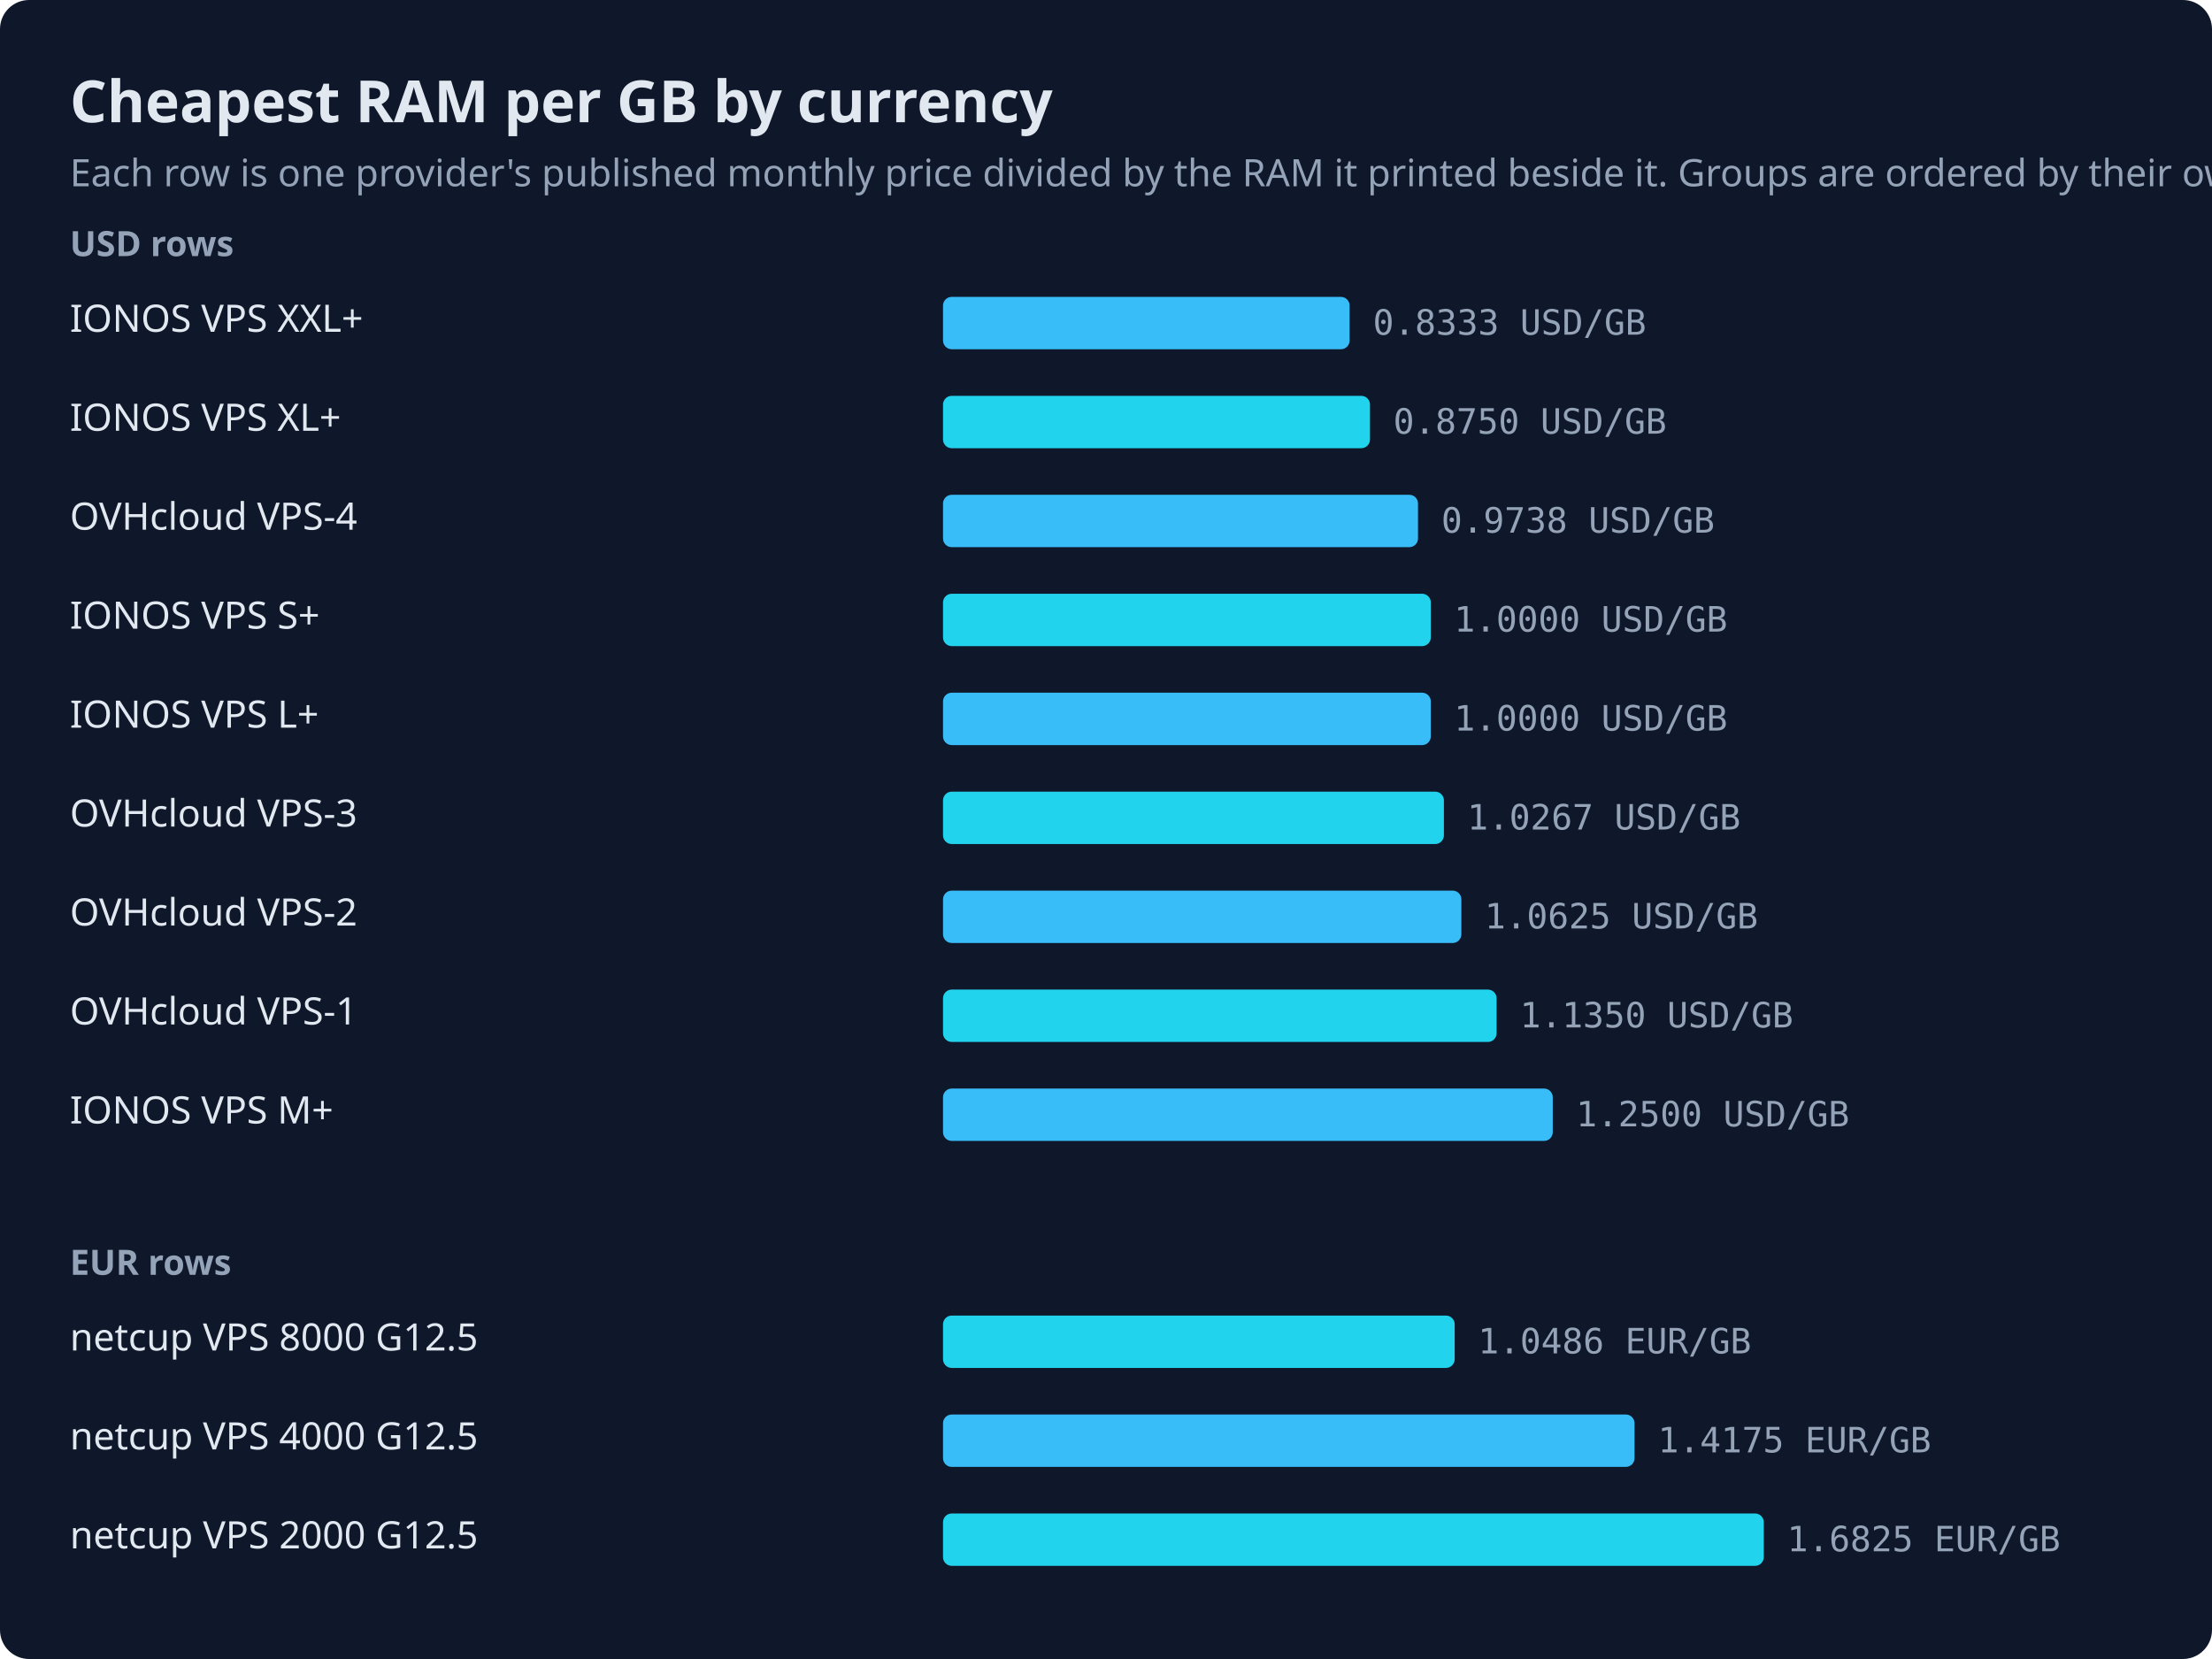
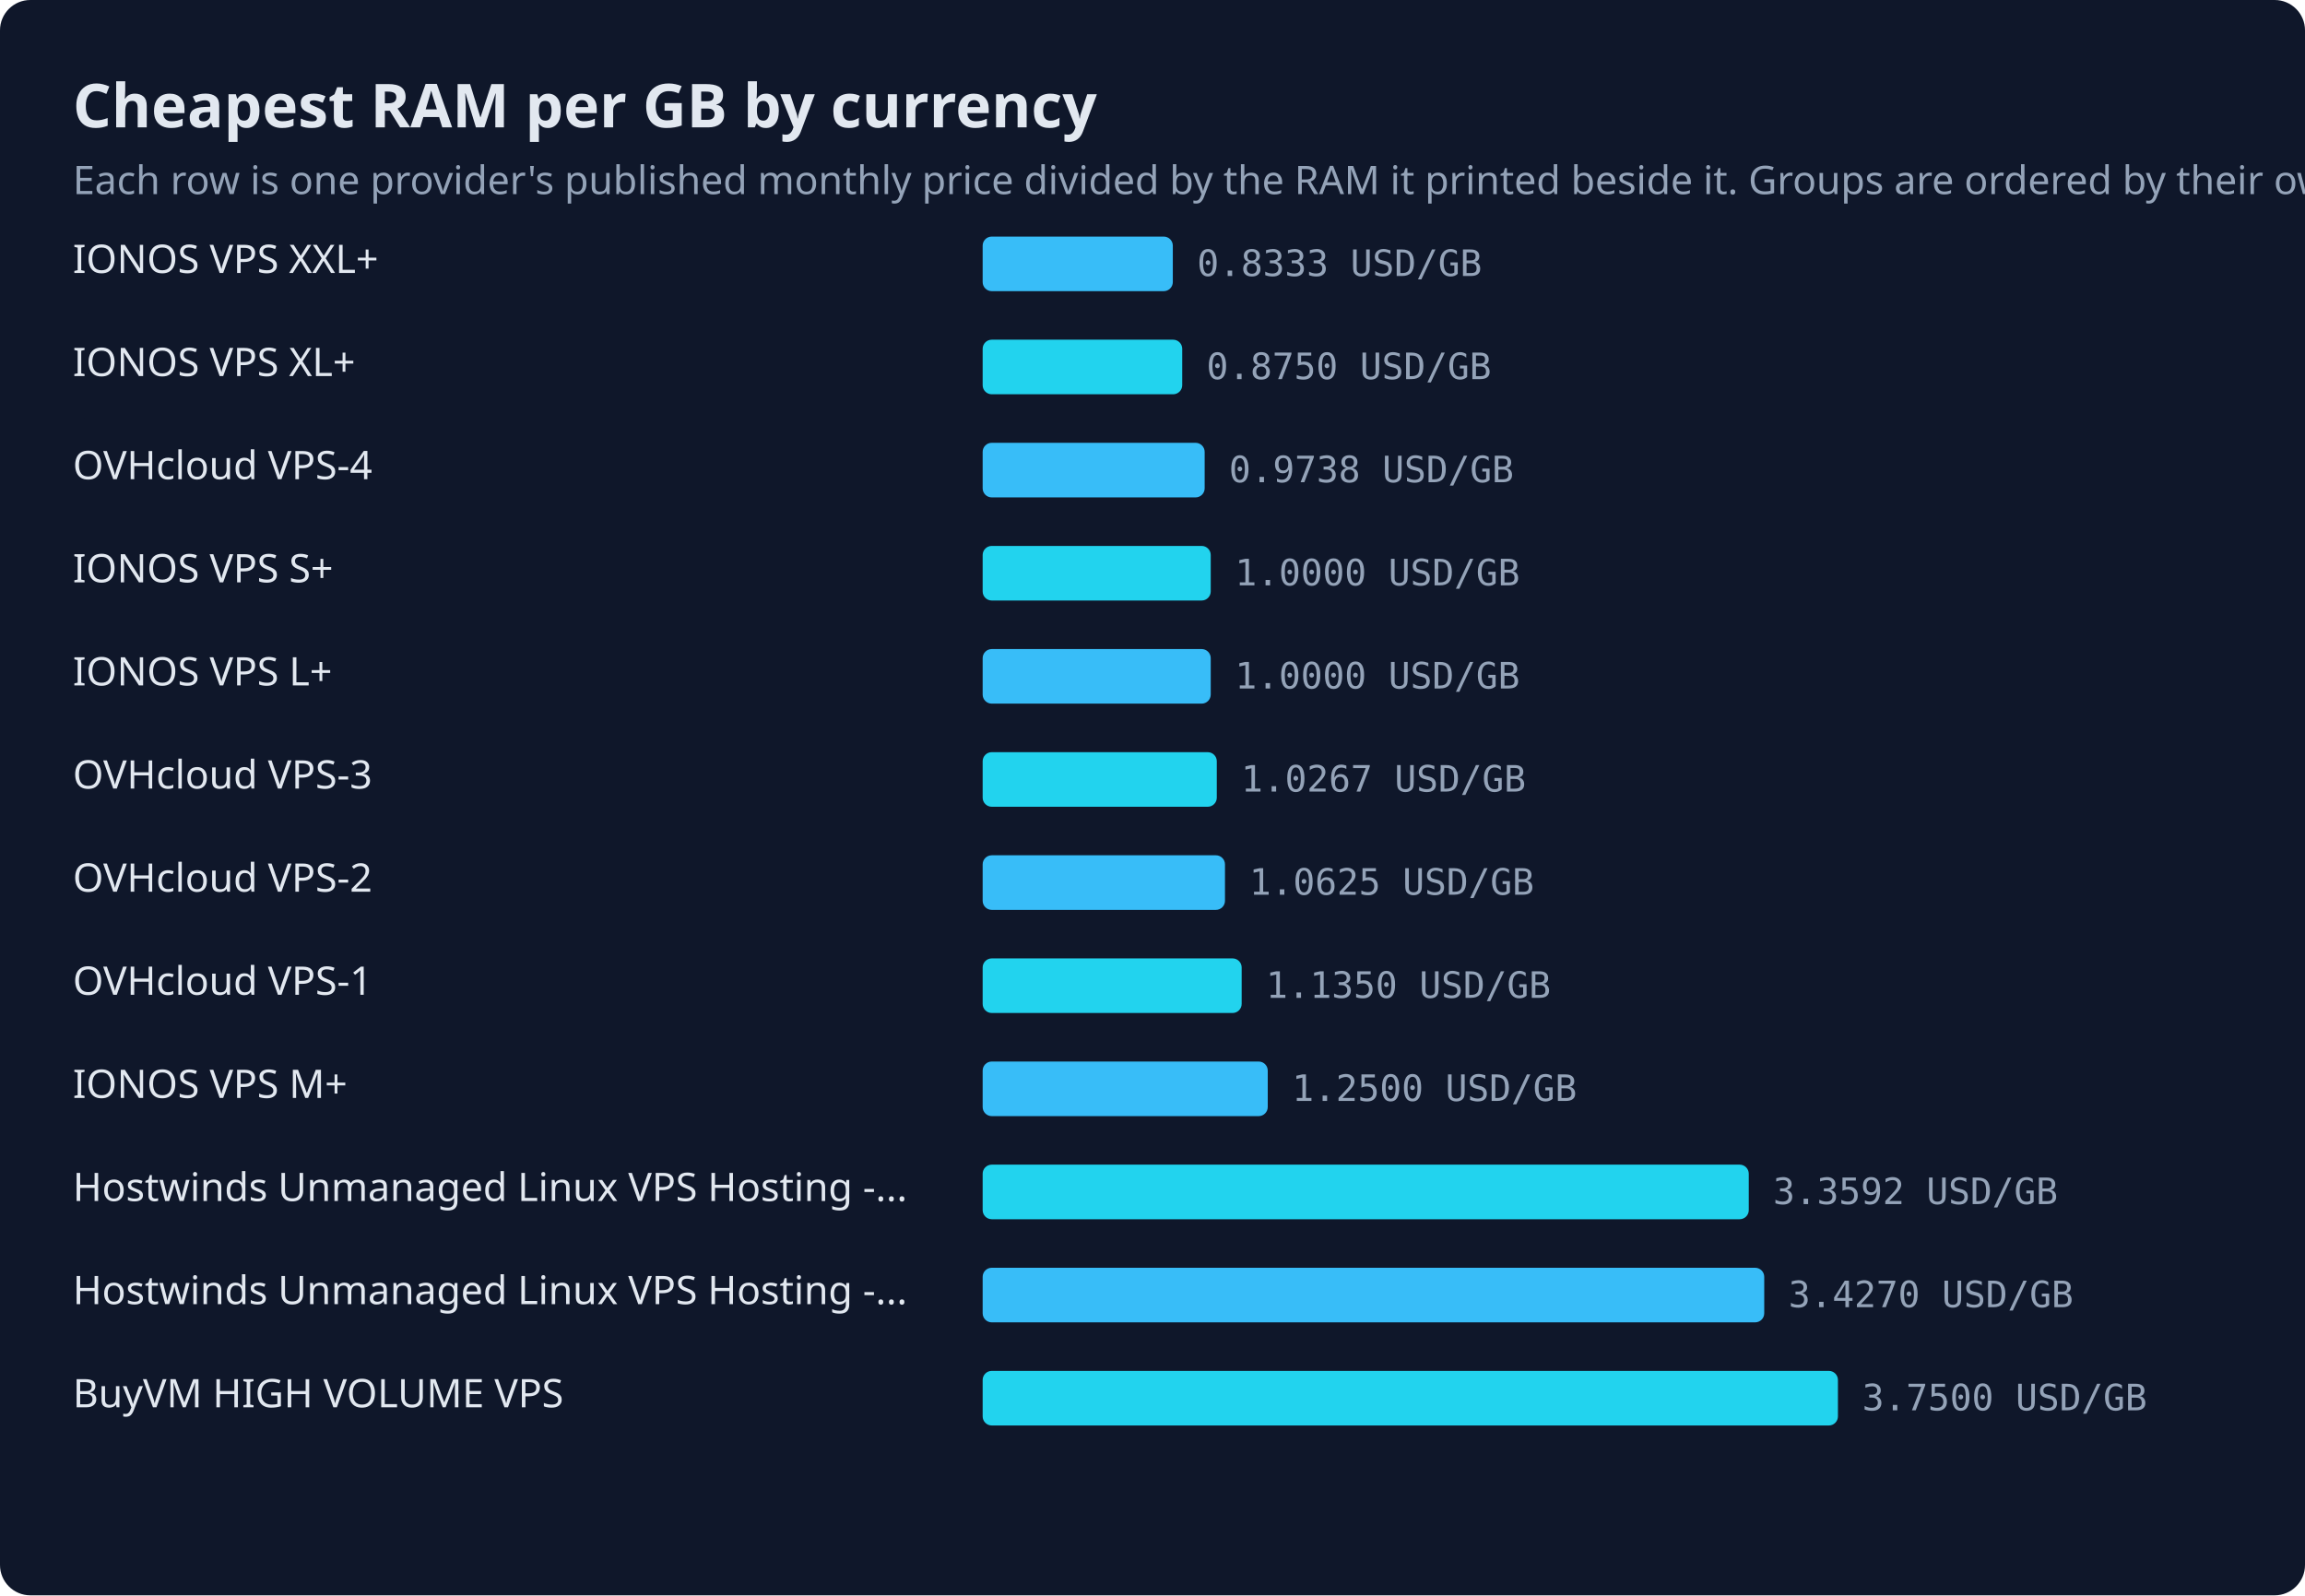
- <svg xmlns="http://www.w3.org/2000/svg" viewBox="0 0 760 570" width="760" height="570" role="img" aria-label="Cheapest RAM per GB by currency">
-   <rect width="760" height="570" fill="#0f172a" rx="10" />
+ <svg xmlns="http://www.w3.org/2000/svg" viewBox="0 0 760 526" width="760" height="526" role="img" aria-label="Cheapest RAM per GB by currency">
+   <rect width="760" height="526" fill="#0f172a" rx="10" />
  <text x="24" y="42" fill="#e2e8f0" font-family="system-ui,sans-serif" font-size="20" font-weight="600">Cheapest RAM per GB by currency</text>
  <text x="24" y="64" fill="#94a3b8" font-family="system-ui,sans-serif" font-size="13">Each row is one provider's published monthly price divided by the RAM it printed beside it. Groups are ordered by their own cheapest row and never converted between currencies; a plan without a published RAM figure is not drawn.</text>
-   <text x="24" y="88" fill="#94a3b8" font-family="system-ui,sans-serif" font-size="12" font-weight="600">USD rows</text>
-   <text x="24" y="114" fill="#e2e8f0" font-family="system-ui,sans-serif" font-size="13">IONOS VPS XXL+</text>
-   <rect x="324" y="102" width="139.7" height="18" fill="#38bdf8" rx="3" />
-   <text x="471.7" y="115" fill="#94a3b8" font-family="ui-monospace,monospace" font-size="12">0.8333 USD/GB</text>
-   <text x="24" y="128" fill="#0f172a" font-family="system-ui,sans-serif" font-size="1">20 USD / 24 GB</text>
-   <text x="24" y="148" fill="#e2e8f0" font-family="system-ui,sans-serif" font-size="13">IONOS VPS XL+</text>
-   <rect x="324" y="136" width="146.7" height="18" fill="#22d3ee" rx="3" />
-   <text x="478.7" y="149" fill="#94a3b8" font-family="ui-monospace,monospace" font-size="12">0.8750 USD/GB</text>
-   <text x="24" y="162" fill="#0f172a" font-family="system-ui,sans-serif" font-size="1">14 USD / 16 GB</text>
-   <text x="24" y="182" fill="#e2e8f0" font-family="system-ui,sans-serif" font-size="13">OVHcloud VPS-4</text>
-   <rect x="324" y="170" width="163.2" height="18" fill="#38bdf8" rx="3" />
-   <text x="495.2" y="183" fill="#94a3b8" font-family="ui-monospace,monospace" font-size="12">0.9738 USD/GB</text>
-   <text x="24" y="196" fill="#0f172a" font-family="system-ui,sans-serif" font-size="1">23.37 USD / 24 GB</text>
-   <text x="24" y="216" fill="#e2e8f0" font-family="system-ui,sans-serif" font-size="13">IONOS VPS S+</text>
-   <rect x="324" y="204" width="167.6" height="18" fill="#22d3ee" rx="3" />
-   <text x="499.6" y="217" fill="#94a3b8" font-family="ui-monospace,monospace" font-size="12">1.0000 USD/GB</text>
-   <text x="24" y="230" fill="#0f172a" font-family="system-ui,sans-serif" font-size="1">2 USD / 2 GB</text>
-   <text x="24" y="250" fill="#e2e8f0" font-family="system-ui,sans-serif" font-size="13">IONOS VPS L+</text>
-   <rect x="324" y="238" width="167.6" height="18" fill="#38bdf8" rx="3" />
-   <text x="499.6" y="251" fill="#94a3b8" font-family="ui-monospace,monospace" font-size="12">1.0000 USD/GB</text>
-   <text x="24" y="264" fill="#0f172a" font-family="system-ui,sans-serif" font-size="1">8 USD / 8 GB</text>
-   <text x="24" y="284" fill="#e2e8f0" font-family="system-ui,sans-serif" font-size="13">OVHcloud VPS-3</text>
-   <rect x="324" y="272" width="172.1" height="18" fill="#22d3ee" rx="3" />
-   <text x="504.1" y="285" fill="#94a3b8" font-family="ui-monospace,monospace" font-size="12">1.0267 USD/GB</text>
-   <text x="24" y="298" fill="#0f172a" font-family="system-ui,sans-serif" font-size="1">12.32 USD / 12 GB</text>
-   <text x="24" y="318" fill="#e2e8f0" font-family="system-ui,sans-serif" font-size="13">OVHcloud VPS-2</text>
-   <rect x="324" y="306" width="178.1" height="18" fill="#38bdf8" rx="3" />
-   <text x="510.1" y="319" fill="#94a3b8" font-family="ui-monospace,monospace" font-size="12">1.0625 USD/GB</text>
-   <text x="24" y="332" fill="#0f172a" font-family="system-ui,sans-serif" font-size="1">8.50 USD / 8 GB</text>
-   <text x="24" y="352" fill="#e2e8f0" font-family="system-ui,sans-serif" font-size="13">OVHcloud VPS-1</text>
-   <rect x="324" y="340" width="190.2" height="18" fill="#22d3ee" rx="3" />
-   <text x="522.2" y="353" fill="#94a3b8" font-family="ui-monospace,monospace" font-size="12">1.1350 USD/GB</text>
-   <text x="24" y="366" fill="#0f172a" font-family="system-ui,sans-serif" font-size="1">4.54 USD / 4 GB</text>
-   <text x="24" y="386" fill="#e2e8f0" font-family="system-ui,sans-serif" font-size="13">IONOS VPS M+</text>
-   <rect x="324" y="374" width="209.5" height="18" fill="#38bdf8" rx="3" />
-   <text x="541.5" y="387" fill="#94a3b8" font-family="ui-monospace,monospace" font-size="12">1.2500 USD/GB</text>
-   <text x="24" y="400" fill="#0f172a" font-family="system-ui,sans-serif" font-size="1">5 USD / 4 GB</text>
-   <text x="24" y="438" fill="#94a3b8" font-family="system-ui,sans-serif" font-size="12" font-weight="600">EUR rows</text>
-   <text x="24" y="464" fill="#e2e8f0" font-family="system-ui,sans-serif" font-size="13">netcup VPS 8000 G12.5</text>
-   <rect x="324" y="452" width="175.8" height="18" fill="#22d3ee" rx="3" />
-   <text x="507.8" y="465" fill="#94a3b8" font-family="ui-monospace,monospace" font-size="12">1.0486 EUR/GB</text>
-   <text x="24" y="478" fill="#0f172a" font-family="system-ui,sans-serif" font-size="1">67.11 EUR / 64 GB</text>
-   <text x="24" y="498" fill="#e2e8f0" font-family="system-ui,sans-serif" font-size="13">netcup VPS 4000 G12.5</text>
-   <rect x="324" y="486" width="237.6" height="18" fill="#38bdf8" rx="3" />
-   <text x="569.6" y="499" fill="#94a3b8" font-family="ui-monospace,monospace" font-size="12">1.4175 EUR/GB</text>
-   <text x="24" y="512" fill="#0f172a" font-family="system-ui,sans-serif" font-size="1">45.36 EUR / 32 GB</text>
-   <text x="24" y="532" fill="#e2e8f0" font-family="system-ui,sans-serif" font-size="13">netcup VPS 2000 G12.5</text>
-   <rect x="324" y="520" width="282.0" height="18" fill="#22d3ee" rx="3" />
-   <text x="614.0" y="533" fill="#94a3b8" font-family="ui-monospace,monospace" font-size="12">1.6825 EUR/GB</text>
-   <text x="24" y="546" fill="#0f172a" font-family="system-ui,sans-serif" font-size="1">26.92 EUR / 16 GB</text>
+   <text x="24" y="90" fill="#e2e8f0" font-family="system-ui,sans-serif" font-size="13">IONOS VPS XXL+</text>
+   <rect x="324" y="78" width="62.7" height="18" fill="#38bdf8" rx="3" />
+   <text x="394.7" y="91" fill="#94a3b8" font-family="ui-monospace,monospace" font-size="12">0.8333 USD/GB</text>
+   <text x="24" y="104" fill="#0f172a" font-family="system-ui,sans-serif" font-size="1">20 USD / 24 GB</text>
+   <text x="24" y="124" fill="#e2e8f0" font-family="system-ui,sans-serif" font-size="13">IONOS VPS XL+</text>
+   <rect x="324" y="112" width="65.8" height="18" fill="#22d3ee" rx="3" />
+   <text x="397.8" y="125" fill="#94a3b8" font-family="ui-monospace,monospace" font-size="12">0.8750 USD/GB</text>
+   <text x="24" y="138" fill="#0f172a" font-family="system-ui,sans-serif" font-size="1">14 USD / 16 GB</text>
+   <text x="24" y="158" fill="#e2e8f0" font-family="system-ui,sans-serif" font-size="13">OVHcloud VPS-4</text>
+   <rect x="324" y="146" width="73.2" height="18" fill="#38bdf8" rx="3" />
+   <text x="405.2" y="159" fill="#94a3b8" font-family="ui-monospace,monospace" font-size="12">0.9738 USD/GB</text>
+   <text x="24" y="172" fill="#0f172a" font-family="system-ui,sans-serif" font-size="1">23.37 USD / 24 GB</text>
+   <text x="24" y="192" fill="#e2e8f0" font-family="system-ui,sans-serif" font-size="13">IONOS VPS S+</text>
+   <rect x="324" y="180" width="75.2" height="18" fill="#22d3ee" rx="3" />
+   <text x="407.2" y="193" fill="#94a3b8" font-family="ui-monospace,monospace" font-size="12">1.0000 USD/GB</text>
+   <text x="24" y="206" fill="#0f172a" font-family="system-ui,sans-serif" font-size="1">2 USD / 2 GB</text>
+   <text x="24" y="226" fill="#e2e8f0" font-family="system-ui,sans-serif" font-size="13">IONOS VPS L+</text>
+   <rect x="324" y="214" width="75.2" height="18" fill="#38bdf8" rx="3" />
+   <text x="407.2" y="227" fill="#94a3b8" font-family="ui-monospace,monospace" font-size="12">1.0000 USD/GB</text>
+   <text x="24" y="240" fill="#0f172a" font-family="system-ui,sans-serif" font-size="1">8 USD / 8 GB</text>
+   <text x="24" y="260" fill="#e2e8f0" font-family="system-ui,sans-serif" font-size="13">OVHcloud VPS-3</text>
+   <rect x="324" y="248" width="77.2" height="18" fill="#22d3ee" rx="3" />
+   <text x="409.2" y="261" fill="#94a3b8" font-family="ui-monospace,monospace" font-size="12">1.0267 USD/GB</text>
+   <text x="24" y="274" fill="#0f172a" font-family="system-ui,sans-serif" font-size="1">12.32 USD / 12 GB</text>
+   <text x="24" y="294" fill="#e2e8f0" font-family="system-ui,sans-serif" font-size="13">OVHcloud VPS-2</text>
+   <rect x="324" y="282" width="79.9" height="18" fill="#38bdf8" rx="3" />
+   <text x="411.9" y="295" fill="#94a3b8" font-family="ui-monospace,monospace" font-size="12">1.0625 USD/GB</text>
+   <text x="24" y="308" fill="#0f172a" font-family="system-ui,sans-serif" font-size="1">8.50 USD / 8 GB</text>
+   <text x="24" y="328" fill="#e2e8f0" font-family="system-ui,sans-serif" font-size="13">OVHcloud VPS-1</text>
+   <rect x="324" y="316" width="85.4" height="18" fill="#22d3ee" rx="3" />
+   <text x="417.4" y="329" fill="#94a3b8" font-family="ui-monospace,monospace" font-size="12">1.1350 USD/GB</text>
+   <text x="24" y="342" fill="#0f172a" font-family="system-ui,sans-serif" font-size="1">4.54 USD / 4 GB</text>
+   <text x="24" y="362" fill="#e2e8f0" font-family="system-ui,sans-serif" font-size="13">IONOS VPS M+</text>
+   <rect x="324" y="350" width="94.0" height="18" fill="#38bdf8" rx="3" />
+   <text x="426.0" y="363" fill="#94a3b8" font-family="ui-monospace,monospace" font-size="12">1.2500 USD/GB</text>
+   <text x="24" y="376" fill="#0f172a" font-family="system-ui,sans-serif" font-size="1">5 USD / 4 GB</text>
+   <text x="24" y="396" fill="#e2e8f0" font-family="system-ui,sans-serif" font-size="13">Hostwinds Unmanaged Linux VPS Hosting -...</text>
+   <rect x="324" y="384" width="252.6" height="18" fill="#22d3ee" rx="3" />
+   <text x="584.6" y="397" fill="#94a3b8" font-family="ui-monospace,monospace" font-size="12">3.3592 USD/GB</text>
+   <text x="24" y="410" fill="#0f172a" font-family="system-ui,sans-serif" font-size="1">214.99 USD / 64 GB</text>
+   <text x="24" y="430" fill="#e2e8f0" font-family="system-ui,sans-serif" font-size="13">Hostwinds Unmanaged Linux VPS Hosting -...</text>
+   <rect x="324" y="418" width="257.7" height="18" fill="#38bdf8" rx="3" />
+   <text x="589.7" y="431" fill="#94a3b8" font-family="ui-monospace,monospace" font-size="12">3.4270 USD/GB</text>
+   <text x="24" y="444" fill="#0f172a" font-family="system-ui,sans-serif" font-size="1">328.99 USD / 96 GB</text>
+   <text x="24" y="464" fill="#e2e8f0" font-family="system-ui,sans-serif" font-size="13">BuyVM HIGH VOLUME VPS</text>
+   <rect x="324" y="452" width="282.0" height="18" fill="#22d3ee" rx="3" />
+   <text x="614.0" y="465" fill="#94a3b8" font-family="ui-monospace,monospace" font-size="12">3.7500 USD/GB</text>
+   <text x="24" y="478" fill="#0f172a" font-family="system-ui,sans-serif" font-size="1">30 USD / 8 GB</text>
</svg>
